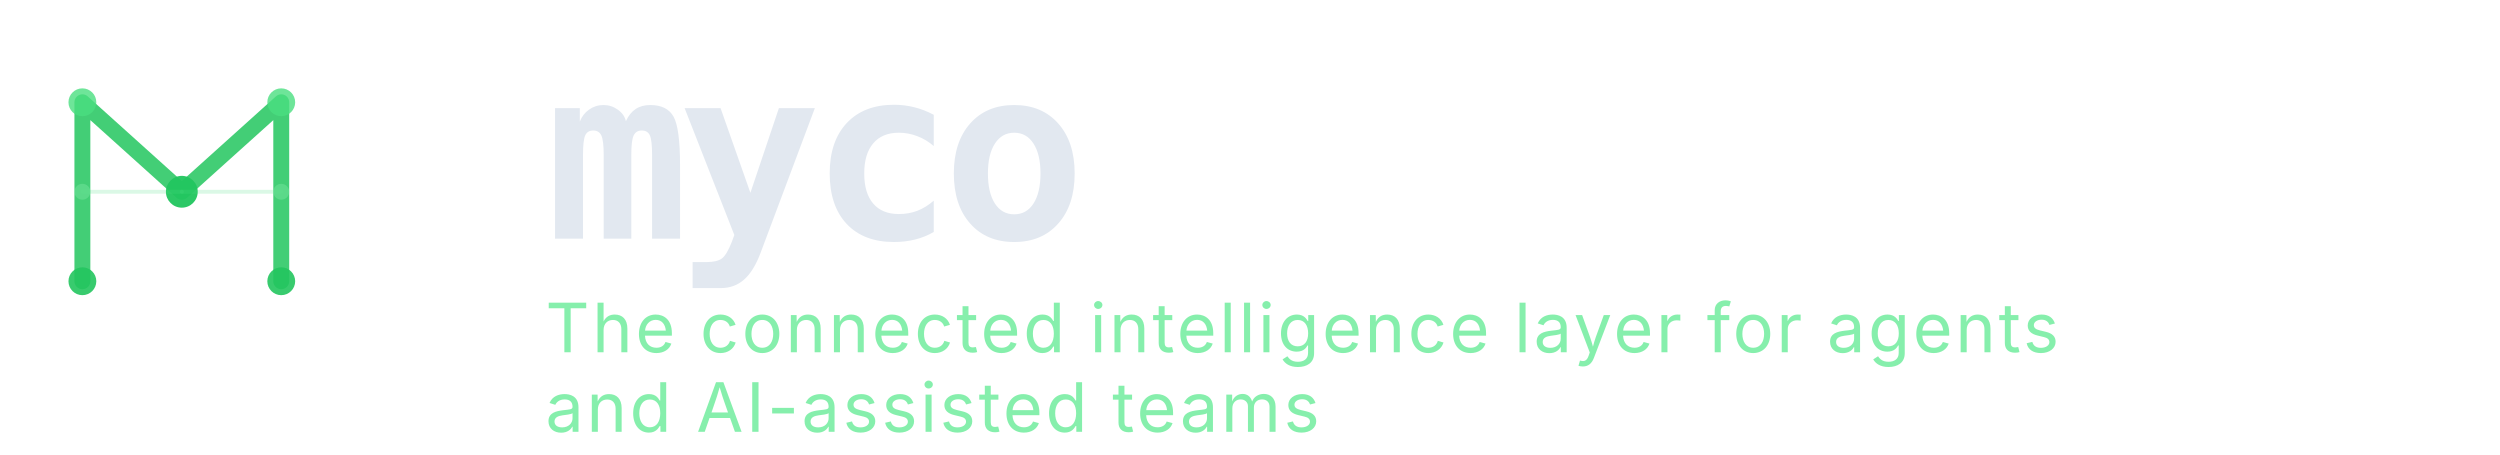
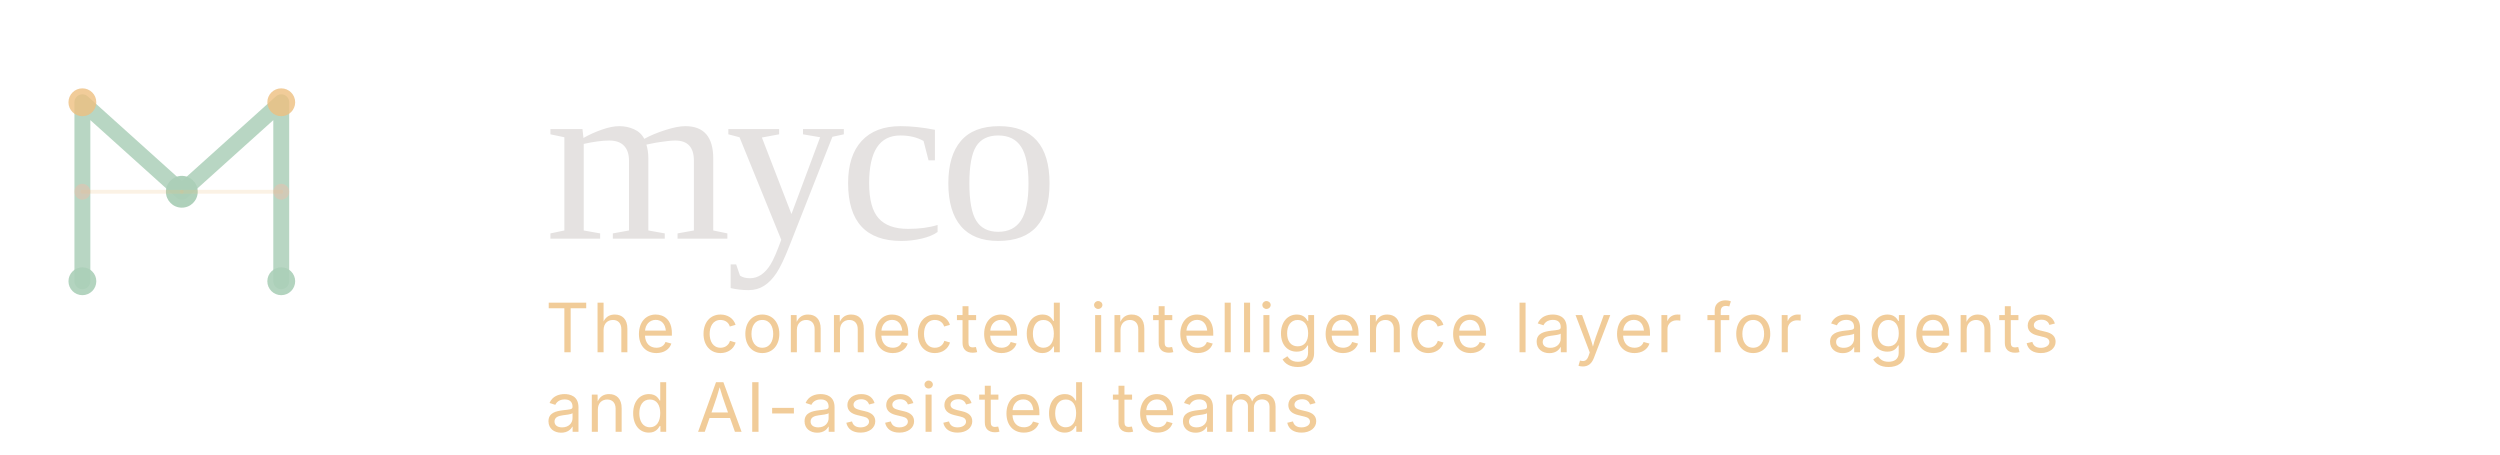
<svg xmlns="http://www.w3.org/2000/svg" viewBox="0 0 440 80" fill="none">
  <g transform="translate(4, 4) scale(0.35)" stroke-linecap="round" stroke-linejoin="round">
-     <path d="M30,130 L30,40 L80,85 L130,40 L130,130" stroke="#22c55e" stroke-width="8" opacity="0.85" />
-     <circle cx="30" cy="130" r="7" fill="#22c55e" opacity="0.9" />
-     <circle cx="30" cy="40" r="7" fill="#4ade80" opacity="0.8" />
-     <circle cx="80" cy="85" r="8" fill="#22c55e" opacity="0.95" />
-     <circle cx="130" cy="40" r="7" fill="#4ade80" opacity="0.8" />
-     <circle cx="130" cy="130" r="7" fill="#22c55e" opacity="0.9" />
-     <line x1="30" y1="85" x2="80" y2="85" stroke="#4ade80" stroke-width="2" opacity="0.2" />
-     <line x1="80" y1="85" x2="130" y2="85" stroke="#4ade80" stroke-width="2" opacity="0.2" />
-     <circle cx="30" cy="85" r="4" fill="#86efac" opacity="0.35" />
-     <circle cx="130" cy="85" r="4" fill="#86efac" opacity="0.35" />
+     <path d="M30,130 L30,40 L80,85 L130,40 L130,130" stroke="#abcfb8" stroke-width="8" opacity="0.85" />
+     <circle cx="30" cy="130" r="7" fill="#abcfb8" opacity="0.9" />
+     <circle cx="30" cy="40" r="7" fill="#edbf7f" opacity="0.8" />
+     <circle cx="80" cy="85" r="8" fill="#abcfb8" opacity="0.95" />
+     <circle cx="130" cy="40" r="7" fill="#edbf7f" opacity="0.8" />
+     <circle cx="130" cy="130" r="7" fill="#abcfb8" opacity="0.9" />
+     <line x1="30" y1="85" x2="80" y2="85" stroke="#edbf7f" stroke-width="2" opacity="0.2" />
+     <line x1="80" y1="85" x2="130" y2="85" stroke="#edbf7f" stroke-width="2" opacity="0.2" />
+     <circle cx="30" cy="85" r="4" fill="#ffb4a1" opacity="0.35" />
+     <circle cx="130" cy="85" r="4" fill="#ffb4a1" opacity="0.35" />
  </g>
-   <text x="96" y="42" font-family="'Geist Mono', 'SF Mono', 'Fira Code', monospace" font-size="42" font-weight="700" fill="#e2e8f0" letter-spacing="-2">myco</text>
-   <text x="96" y="62" font-family="-apple-system, system-ui, sans-serif" font-size="12" fill="#86efac" letter-spacing="0.5">The connected intelligence layer for agents</text>
-   <text x="96" y="76" font-family="-apple-system, system-ui, sans-serif" font-size="12" fill="#86efac" letter-spacing="0.5">and AI-assisted teams</text>
+   <text x="96" y="42" font-family="'Newsreader', 'Georgia', 'Times New Roman', serif" font-size="42" font-weight="500" fill="#e5e2e1" letter-spacing="-1">myco</text>
+   <text x="96" y="62" font-family="'Inter', -apple-system, system-ui, sans-serif" font-size="12" fill="#edbf7f" letter-spacing="0.5" opacity="0.8">The connected intelligence layer for agents</text>
+   <text x="96" y="76" font-family="'Inter', -apple-system, system-ui, sans-serif" font-size="12" fill="#edbf7f" letter-spacing="0.5" opacity="0.8">and AI-assisted teams</text>
</svg>
